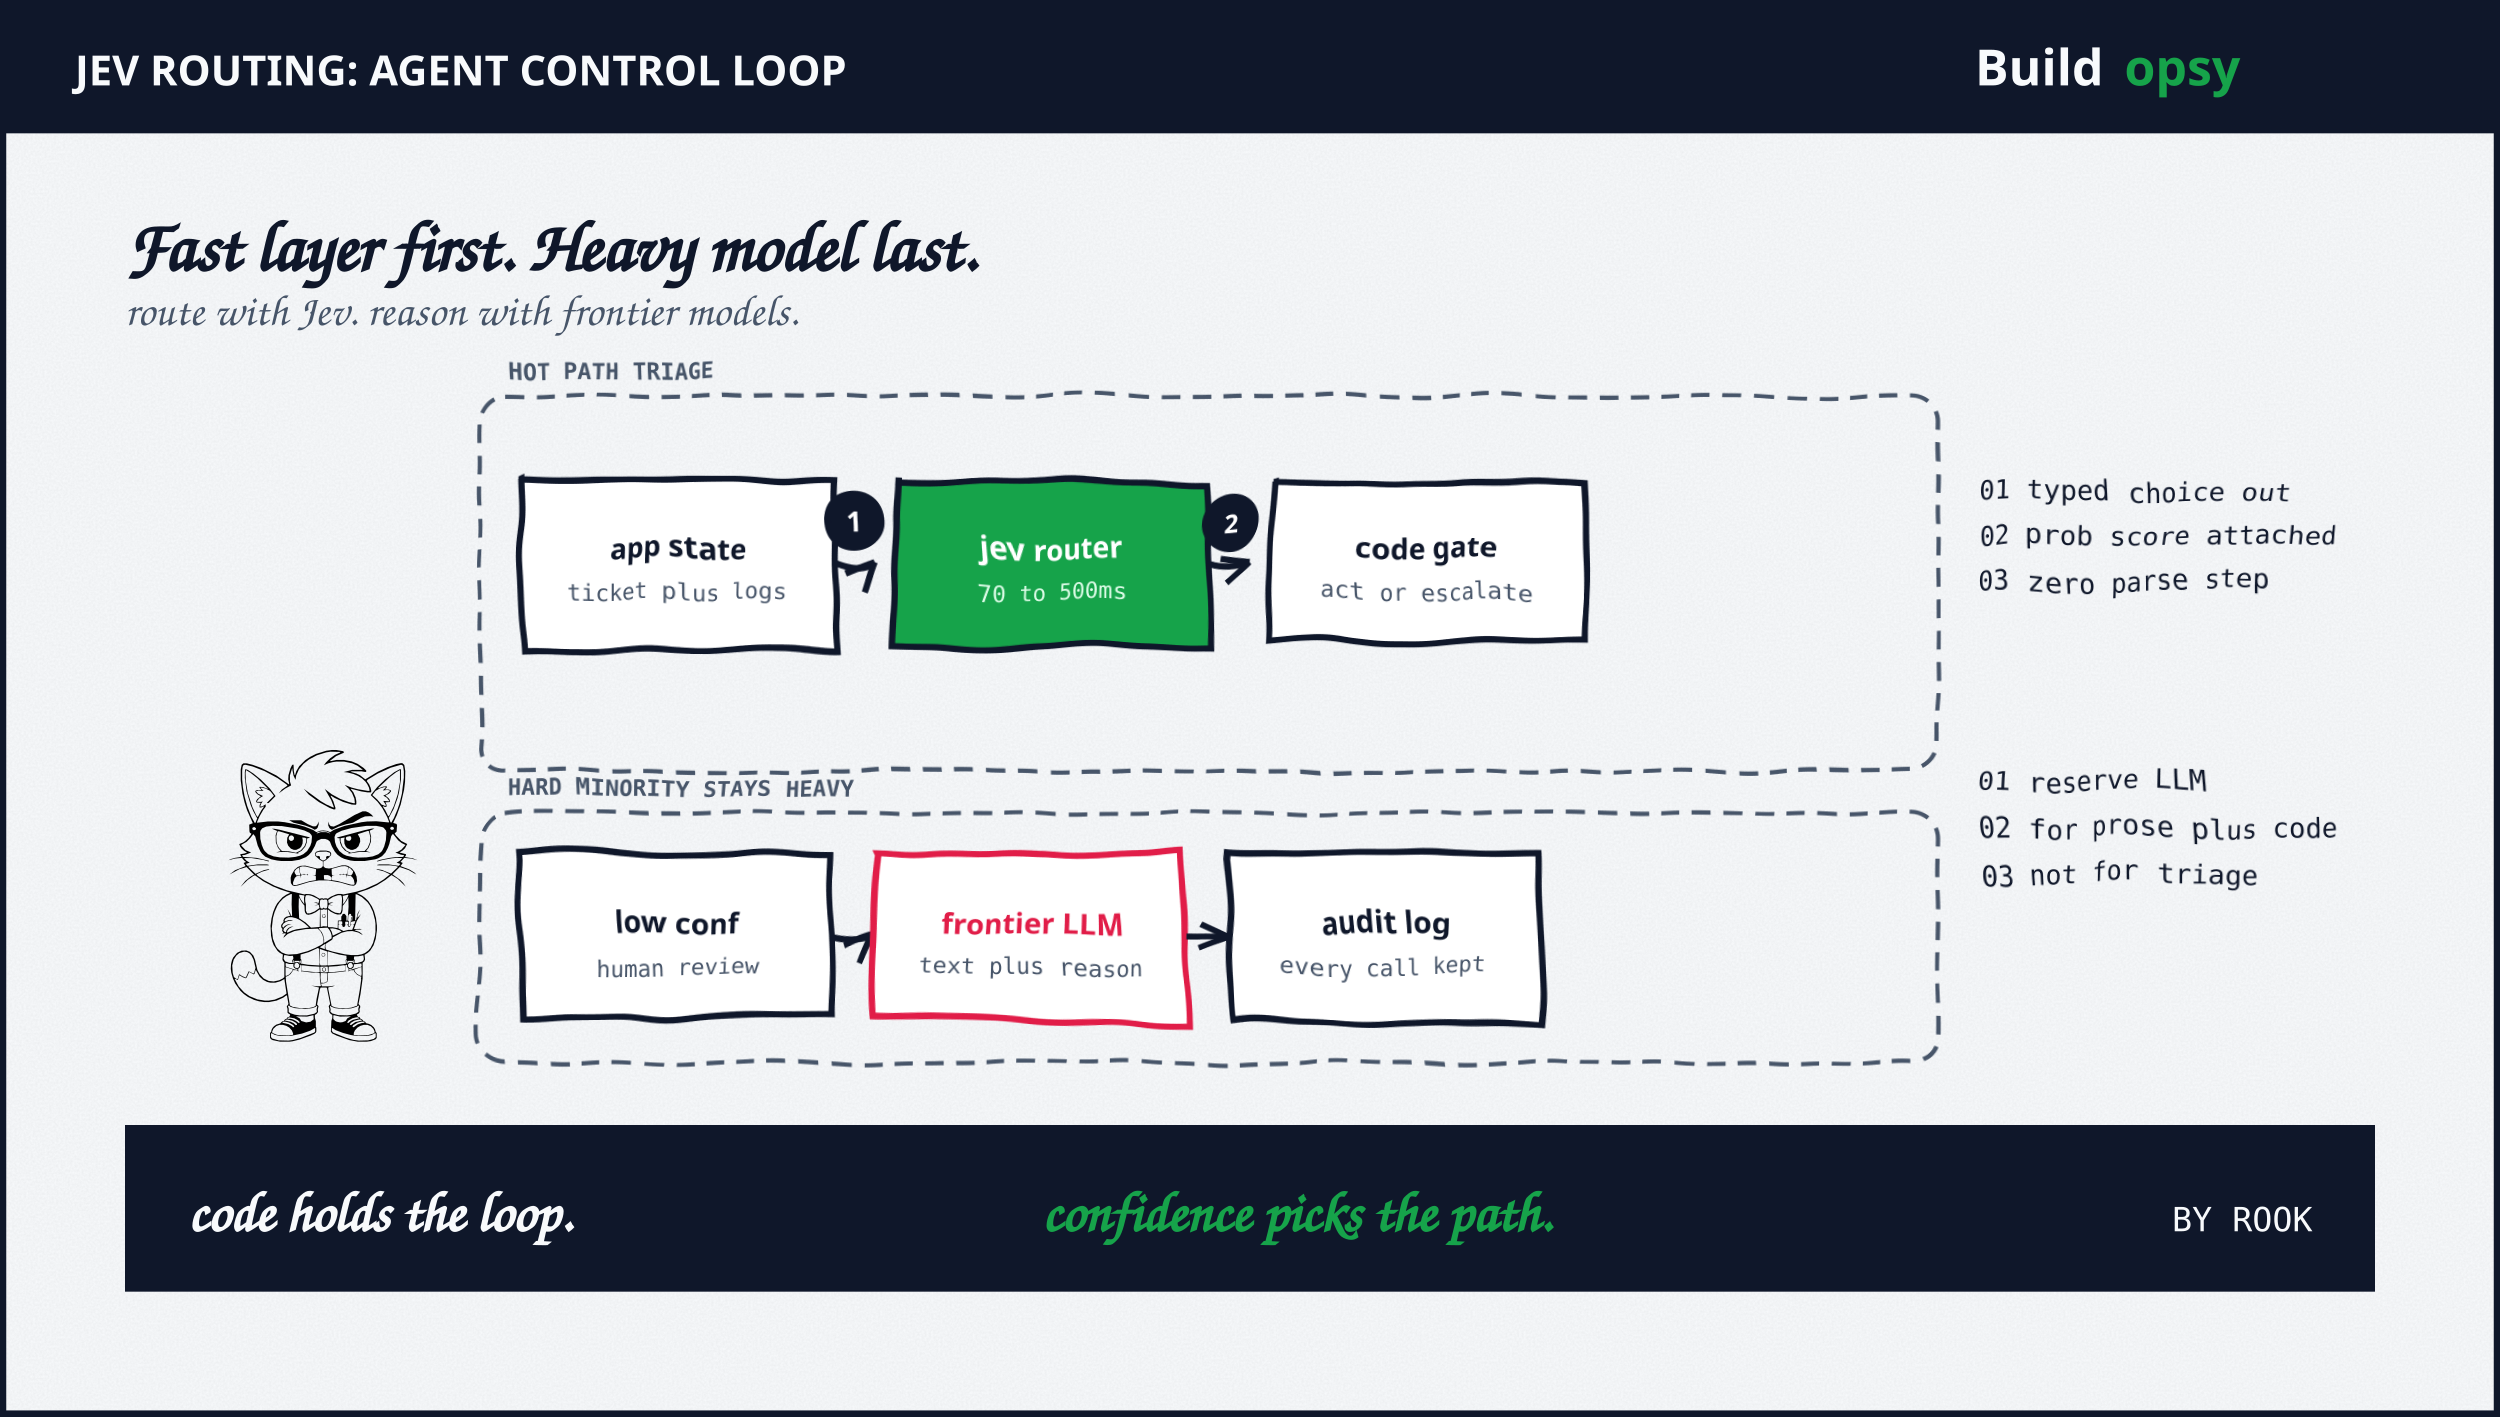
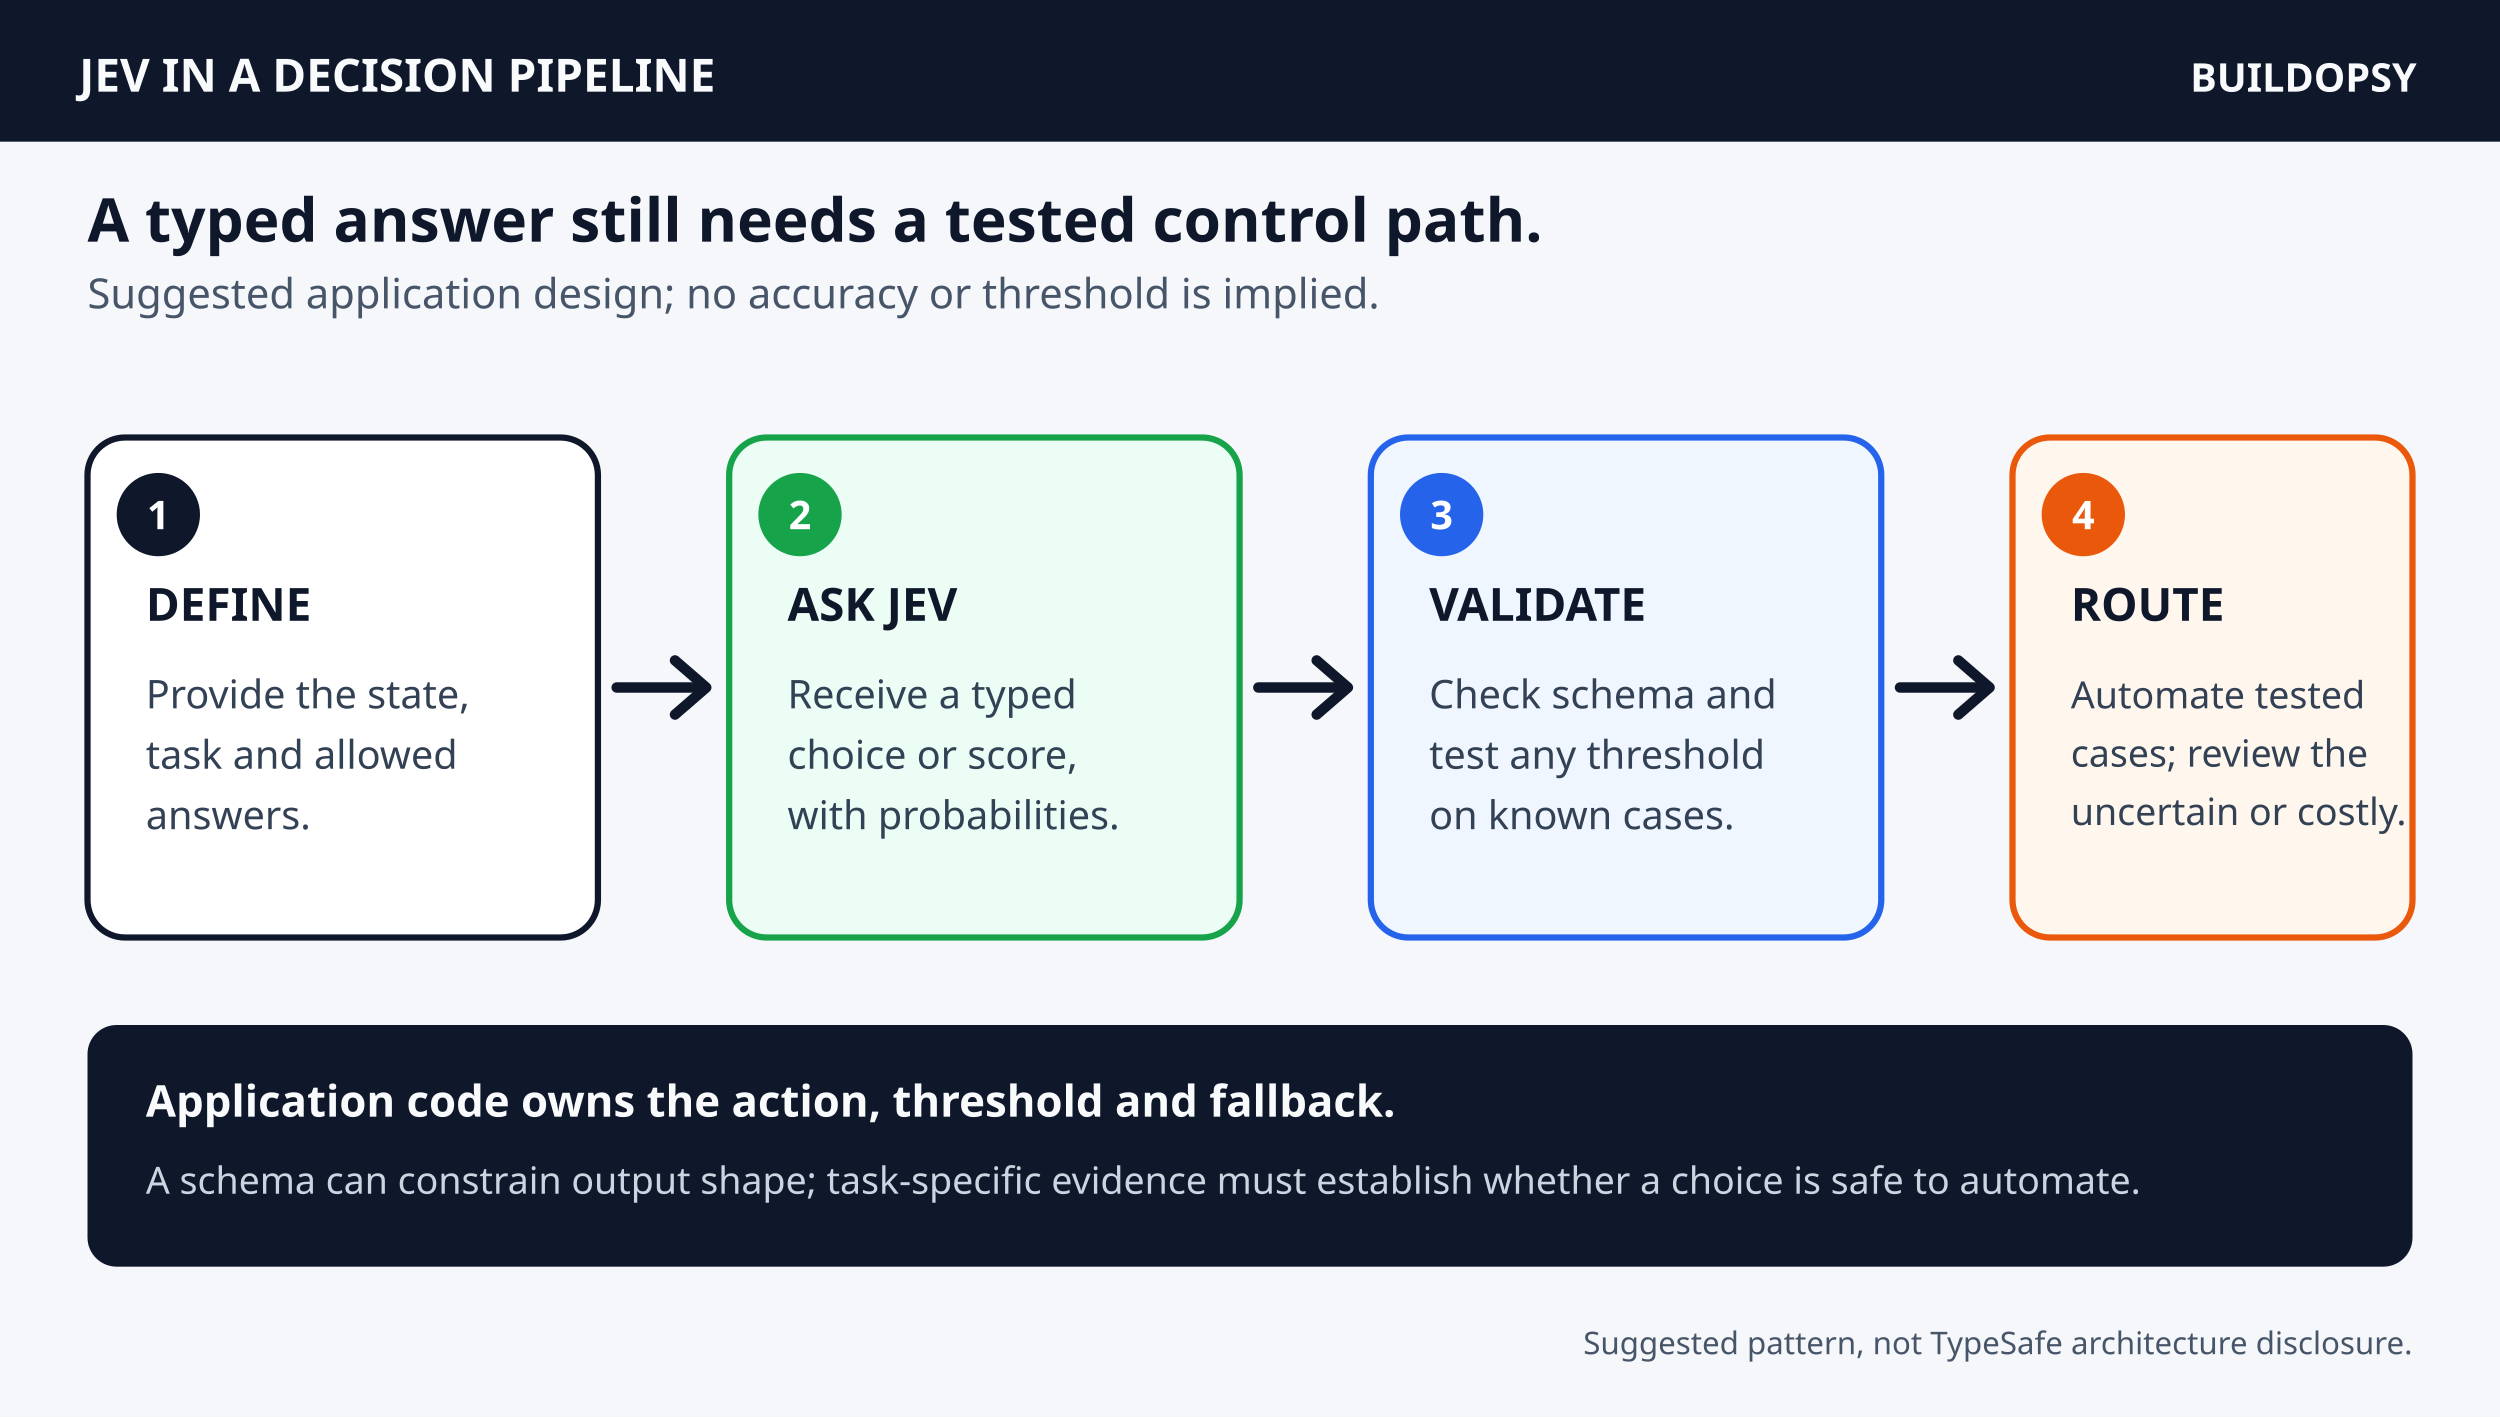
- <svg xmlns="http://www.w3.org/2000/svg" width="1200" height="680" viewBox="0 0 1200 680" role="img" aria-label="Sketched Jev agent routing architecture">
-   <defs>
-     <filter id="roughen" x="-10%" y="-10%" width="120%" height="120%">
-       <feTurbulence type="fractalNoise" baseFrequency="0.02" numOctaves="2" seed="92" result="n" />
-       <feDisplacementMap in="SourceGraphic" in2="n" scale="6" />
-     </filter>
-     <filter id="grain" x="0" y="0" width="100%" height="100%">
-       <feTurbulence type="fractalNoise" baseFrequency="0.9" numOctaves="2" seed="93" result="n" />
-       <feColorMatrix in="n" type="matrix" values="0 0 0 0 0 0 0 0 0 0 0 0 0 0 0 0 0 0 0.05 0" />
-     </filter>
-     <style>.flow{stroke-dasharray:12 9;animation:ants 0.9s linear infinite}@keyframes ants{to{stroke-dashoffset:-21}}.pulse{animation:pulse 1.8s ease-in-out infinite}@keyframes pulse{0%,100%{opacity:1}50%{opacity:.35}}@media (prefers-reduced-motion:reduce){.flow,.pulse{animation:none}}</style>
-   </defs>
-   <rect x="0" y="0" width="1200" height="680" fill="#f8fafc" />
-   <rect x="0" y="0" width="1200" height="680" fill="#f8fafc" filter="url(#grain)" />
-   <rect x="0" y="0" width="1200" height="680" fill="none" stroke="#0f172a" stroke-width="6" />
-   <rect x="0" y="0" width="1200" height="64" fill="#0f172a" />
-   <text x="36" y="41" font-family="Sora, 'Segoe UI', Verdana, sans-serif" font-size="20" font-weight="bold" fill="#f8fafc">JEV ROUTING: AGENT CONTROL LOOP</text>
-   <text x="948" y="41" font-family="Sora, 'Segoe UI', Verdana, sans-serif" font-size="24" font-weight="bold" fill="#f8fafc">Build<tspan dx="10" fill="#16a34a">opsy</tspan>
-   </text>
-   <text x="60" y="130" font-family="'Segoe Script','Segoe Print','Comic Sans MS','Chalkboard SE',cursive" font-size="34" font-weight="bold" fill="#0f172a">Fast layer first. Heavy model last.</text>
-   <text x="60" y="156" font-family="'Segoe Script','Segoe Print','Comic Sans MS','Chalkboard SE',cursive" font-size="21" font-style="italic" fill="#475569">route with Jev. reason with frontier models.</text>
-   <svg x="70" y="360" width="140" height="140" viewBox="0 0 100 100">
-     <g transform="translate(8.35,-2.08) scale(0.0831)">
-       <g id="cat-art" fill="#000" fill-rule="evenodd">
-         <path id="vector-1" d="" />
-         <path id="vector-2" d="" />
-         <path id="vector-3" d="" />
-         <path id="vector-4" d="" />
-         <path id="vector-5" d="" />
-         <path id="vector-6" d="" />
-         <path id="vector-7" d="" />
-         <path id="vector-8" d="" />
-         <path id="vector-9" d="" />
-         <path id="vector-10" d="M 633,922 L 627,926 L 626,933 L 631,939 L 638,939 L 643,934 L 643,928 L 639,923 Z M 633,924 L 637,924 L 641,928 L 640,935 L 635,938 L 628,933 L 629,927 Z" />
-         <path id="vector-11" d="M 630,862 L 625,867 L 625,873 L 628,877 L 633,878 L 639,874 L 640,868 L 636,863 Z M 630,864 L 634,864 L 638,868 L 638,872 L 634,876 L 630,876 L 626,872 L 626,868 Z" />
-         <path id="vector-12" d="M 629,704 L 626,710 L 627,714 L 632,718 L 638,717 L 641,714 L 640,705 L 637,703 Z M 632,704 L 637,705 L 640,709 L 636,716 L 632,716 L 628,712 L 628,708 Z" />
-         <path id="vector-13" d="M 497,552 L 498,574 L 504,583 L 512,586 L 527,584 L 573,570 L 614,563 L 653,563 L 703,572 L 740,583 L 756,585 L 762,583 L 767,578 L 771,565 L 769,547 L 761,528 L 750,514 L 735,504 L 725,501 L 708,501 L 669,512 L 655,514 L 641,512 L 636,509 L 632,504 L 632,485 L 642,480 L 656,468 L 664,458 L 664,451 L 661,446 L 656,443 L 643,440 L 618,440 L 602,445 L 597,452 L 599,462 L 617,478 L 630,485 L 630,504 L 625,510 L 618,513 L 606,514 L 557,502 L 538,503 L 526,508 L 513,519 L 500,541 Z M 634,543 L 636,541 L 650,541 L 658,544 L 665,550 L 665,560 L 663,562 L 635,559 Z M 531,510 L 533,526 L 537,539 L 535,541 L 521,543 L 514,533 L 513,525 L 521,516 Z M 736,509 L 743,513 L 755,526 L 752,536 L 746,543 L 730,539 Z M 602,518 L 600,541 L 588,542 L 598,543 L 601,546 L 601,562 L 576,566 L 521,582 L 510,582 L 507,580 L 507,571 L 514,553 L 521,546 L 537,542 L 539,555 L 539,546 L 542,541 L 562,539 L 565,541 L 566,545 L 566,541 L 570,540 L 566,538 L 566,535 L 564,539 L 554,538 L 552,535 L 550,539 L 541,540 L 537,534 L 534,524 L 534,508 L 546,505 L 560,506 L 600,516 Z M 666,517 L 668,515 L 705,505 L 721,504 L 732,507 L 734,509 L 733,521 L 730,533 L 726,539 L 716,538 L 714,535 L 712,538 L 702,538 L 701,535 L 701,537 L 697,539 L 700,540 L 701,545 L 701,541 L 703,539 L 723,540 L 727,543 L 727,554 L 729,542 L 746,545 L 753,552 L 758,561 L 761,578 L 758,581 L 747,581 L 692,566 L 667,562 L 666,555 L 668,544 L 680,542 L 670,542 L 667,539 Z M 600,453 L 604,448 L 613,445 L 644,444 L 659,449 L 661,457 L 656,464 L 652,462 L 646,463 L 643,467 L 644,474 L 636,480 L 629,481 L 618,474 L 618,466 L 615,463 L 609,462 L 606,464 L 601,459 Z" />
-         <path id="vector-14" d="M 420,350 L 441,359 L 435,377 L 436,407 L 445,429 L 456,442 L 437,448 L 453,446 L 485,446 L 531,453 L 526,450 L 542,441 L 557,424 L 564,405 L 565,390 L 576,387 L 574,385 L 451,354 L 430,350 Z M 498,377 L 506,379 L 511,386 L 510,394 L 503,400 L 496,400 L 489,393 L 490,383 Z M 443,361 L 448,360 L 491,373 L 483,387 L 482,407 L 487,420 L 498,432 L 510,437 L 520,437 L 535,430 L 541,423 L 546,411 L 547,397 L 545,386 L 556,387 L 562,390 L 561,404 L 554,422 L 539,439 L 519,449 L 490,443 L 461,442 L 449,429 L 443,418 L 439,405 L 438,380 Z" />
-         <path id="vector-15" d="M 843,349 L 833,349 L 805,355 L 689,386 L 689,388 L 700,390 L 699,395 L 701,408 L 708,425 L 721,440 L 739,450 L 733,453 L 778,446 L 813,446 L 828,448 L 808,442 L 819,428 L 828,404 L 829,383 L 823,358 Z M 743,380 L 747,386 L 747,392 L 744,397 L 739,400 L 729,398 L 725,392 L 725,386 L 729,383 Z M 820,360 L 826,386 L 824,406 L 815,428 L 802,442 L 774,443 L 746,449 L 728,441 L 711,423 L 703,402 L 703,389 L 720,386 L 718,395 L 719,412 L 724,423 L 730,430 L 745,437 L 754,437 L 767,432 L 777,422 L 784,403 L 783,389 L 774,372 L 815,359 Z" />
-         <path id="vector-16" d="M 491,315 L 509,325 L 558,337 L 582,346 L 596,354 L 603,351 L 608,346 L 613,331 L 611,320 L 609,330 L 603,338 L 599,340 L 589,340 L 568,331 L 541,315 Z" />
-         <path id="vector-17" d="M 838,300 L 831,292 L 819,283 L 807,278 L 794,278 L 761,293 L 697,331 L 675,341 L 662,339 L 656,332 L 653,320 L 652,336 L 657,347 L 664,353 L 668,354 L 695,341 L 727,331 L 754,325 L 787,306 L 804,299 L 826,298 Z" />
-         <path id="vector-18" d="M 959,80 L 953,79 L 933,83 L 896,96 L 856,115 L 805,146 L 783,129 L 768,122 L 744,115 L 750,113 L 789,113 L 806,116 L 809,114 L 809,110 L 798,99 L 773,82 L 749,72 L 717,66 L 686,66 L 662,71 L 659,70 L 685,50 L 715,37 L 717,34 L 714,30 L 686,25 L 667,25 L 644,28 L 602,41 L 578,53 L 557,67 L 532,92 L 520,113 L 515,129 L 513,127 L 510,111 L 509,86 L 506,85 L 502,89 L 496,101 L 488,129 L 487,146 L 491,165 L 490,167 L 438,130 L 376,99 L 340,86 L 316,80 L 302,80 L 295,86 L 291,105 L 291,151 L 298,204 L 307,242 L 317,273 L 341,327 L 326,333 L 327,361 L 329,367 L 335,370 L 333,375 L 323,388 L 309,401 L 300,407 L 285,413 L 289,424 L 295,432 L 305,441 L 317,448 L 307,452 L 290,455 L 289,457 L 294,466 L 268,470 L 250,475 L 240,480 L 267,473 L 296,470 L 305,481 L 313,487 L 303,491 L 311,504 L 268,521 L 244,539 L 285,517 L 315,508 L 346,539 L 331,548 L 310,565 L 290,590 L 320,561 L 344,544 L 350,542 L 383,566 L 424,588 L 453,600 L 496,614 L 479,622 L 463,633 L 442,657 L 434,671 L 425,693 L 418,720 L 414,750 L 416,791 L 421,814 L 427,830 L 443,854 L 451,861 L 465,869 L 463,888 L 465,895 L 471,902 L 471,962 L 464,968 L 450,975 L 427,980 L 407,978 L 386,968 L 369,950 L 360,933 L 350,890 L 343,873 L 329,858 L 314,852 L 294,853 L 276,862 L 260,881 L 255,892 L 251,908 L 250,928 L 252,944 L 259,968 L 268,988 L 290,1019 L 304,1032 L 321,1044 L 346,1056 L 367,1062 L 388,1065 L 408,1065 L 439,1059 L 466,1047 L 480,1037 L 482,1039 L 488,1073 L 481,1083 L 484,1093 L 484,1108 L 487,1112 L 493,1115 L 495,1119 L 491,1126 L 485,1127 L 481,1133 L 474,1136 L 469,1143 L 462,1145 L 454,1153 L 438,1158 L 428,1165 L 422,1172 L 418,1180 L 417,1187 L 412,1193 L 412,1213 L 417,1219 L 423,1222 L 456,1229 L 488,1229 L 504,1227 L 533,1220 L 580,1203 L 595,1196 L 601,1191 L 603,1186 L 603,1171 L 601,1167 L 601,1144 L 597,1130 L 597,1118 L 604,1114 L 610,1106 L 609,1095 L 612,1082 L 606,1075 L 618,1011 L 621,1005 L 645,1005 L 647,1008 L 660,1073 L 654,1082 L 657,1095 L 656,1106 L 662,1114 L 669,1118 L 669,1130 L 665,1143 L 663,1187 L 668,1194 L 686,1203 L 739,1222 L 777,1229 L 807,1229 L 828,1226 L 847,1219 L 852,1213 L 852,1193 L 848,1188 L 845,1177 L 840,1169 L 830,1160 L 820,1155 L 808,1152 L 804,1146 L 798,1144 L 791,1136 L 786,1135 L 782,1128 L 775,1126 L 770,1118 L 772,1115 L 777,1113 L 782,1106 L 781,1094 L 784,1087 L 784,1081 L 777,1073 L 785,1033 L 794,968 L 794,903 L 801,897 L 804,889 L 802,870 L 815,862 L 825,853 L 839,831 L 848,804 L 853,768 L 853,750 L 849,718 L 841,690 L 832,670 L 818,649 L 804,635 L 792,626 L 771,615 L 816,600 L 853,583 L 888,561 L 913,541 L 939,557 L 972,589 L 961,573 L 948,560 L 917,538 L 947,508 L 985,521 L 1016,539 L 1008,531 L 987,518 L 950,504 L 959,492 L 958,490 L 950,487 L 966,470 L 994,473 L 1021,480 L 1001,472 L 970,467 L 969,465 L 973,459 L 973,455 L 946,448 L 960,439 L 969,430 L 978,413 L 953,400 L 931,377 L 926,369 L 934,362 L 936,336 L 934,330 L 920,326 L 935,294 L 951,250 L 965,189 L 969,156 L 970,112 L 966,87 Z M 667,1173 L 669,1172 L 683,1181 L 712,1192 L 745,1201 L 770,1205 L 812,1205 L 831,1201 L 846,1193 L 848,1196 L 848,1210 L 840,1217 L 817,1223 L 778,1224 L 756,1221 L 725,1212 L 672,1191 L 667,1184 Z M 598,1173 L 598,1187 L 594,1191 L 538,1213 L 504,1222 L 488,1224 L 447,1223 L 420,1215 L 416,1209 L 416,1196 L 418,1193 L 431,1200 L 452,1205 L 496,1205 L 544,1195 L 578,1183 L 597,1172 Z M 843,1186 L 843,1191 L 838,1195 L 814,1202 L 776,1203 L 759,1201 L 757,1199 L 758,1191 L 762,1182 L 773,1170 L 785,1163 L 799,1159 L 814,1159 L 828,1165 L 838,1175 Z M 421,1186 L 426,1175 L 438,1164 L 451,1159 L 465,1159 L 479,1163 L 491,1170 L 502,1182 L 507,1194 L 507,1200 L 490,1203 L 451,1202 L 440,1200 L 423,1193 L 421,1191 Z M 803,1150 L 789,1152 L 774,1157 L 757,1169 L 752,1167 L 755,1161 L 773,1150 L 787,1146 L 798,1146 Z M 462,1150 L 467,1146 L 476,1146 L 491,1150 L 508,1160 L 512,1167 L 507,1169 L 502,1164 L 488,1156 Z M 792,1141 L 763,1148 L 746,1160 L 741,1158 L 745,1151 L 760,1142 L 779,1137 L 786,1137 Z M 473,1141 L 477,1138 L 484,1137 L 504,1142 L 518,1150 L 523,1155 L 523,1159 L 518,1160 L 509,1152 L 496,1146 Z M 780,1132 L 755,1138 L 745,1143 L 734,1152 L 730,1149 L 736,1141 L 752,1132 L 767,1128 L 775,1128 Z M 484,1132 L 490,1128 L 512,1132 L 527,1140 L 534,1147 L 534,1150 L 531,1152 L 519,1143 L 507,1137 L 496,1134 L 485,1134 Z M 673,1135 L 673,1121 L 675,1119 L 701,1125 L 746,1124 L 731,1132 L 724,1143 L 711,1148 L 701,1149 L 687,1146 L 681,1143 Z M 592,1136 L 579,1146 L 561,1149 L 541,1143 L 534,1132 L 519,1124 L 565,1125 L 591,1119 Z M 779,1082 L 776,1093 L 777,1105 L 767,1112 L 745,1118 L 730,1120 L 694,1119 L 669,1112 L 661,1105 L 662,1095 L 659,1083 L 662,1080 L 664,1084 L 680,1090 L 711,1094 L 747,1091 L 770,1084 L 776,1079 Z M 486,1082 L 490,1079 L 495,1084 L 514,1090 L 556,1094 L 586,1090 L 600,1085 L 605,1080 L 607,1083 L 604,1095 L 605,1106 L 595,1113 L 564,1120 L 534,1120 L 514,1117 L 496,1111 L 489,1106 L 489,1092 Z M 621,945 L 649,946 L 648,978 L 643,983 L 634,986 L 622,985 L 620,965 Z M 266,970 L 268,969 L 279,974 L 286,954 L 298,962 L 312,967 L 316,963 L 326,941 L 345,951 L 348,948 L 353,932 L 369,960 L 383,973 L 400,982 L 413,985 L 434,985 L 455,979 L 471,970 L 480,1030 L 463,1042 L 431,1055 L 406,1059 L 391,1059 L 360,1054 L 328,1041 L 305,1025 L 283,1001 Z M 505,930 L 506,932 L 504,936 L 491,951 L 480,957 L 476,956 L 476,921 Z M 789,920 L 790,947 L 789,956 L 785,957 L 771,949 L 763,940 L 759,931 Z M 619,921 L 621,919 L 650,919 L 651,940 L 649,942 L 638,943 L 620,942 Z M 722,914 L 722,934 L 719,936 L 676,941 L 653,941 L 654,919 L 688,917 L 715,913 Z M 543,916 L 545,913 L 577,917 L 616,919 L 617,941 L 602,942 L 545,936 L 543,934 Z M 728,911 L 730,913 L 730,920 L 736,927 L 736,940 L 739,935 L 749,933 L 752,938 L 751,933 L 756,932 L 760,940 L 771,952 L 789,961 L 787,966 L 788,972 L 782,1016 L 771,1080 L 747,1088 L 724,1091 L 705,1091 L 680,1087 L 666,1081 L 652,1010 L 653,1004 L 670,1001 L 680,997 L 658,1000 L 626,1000 L 622,989 L 638,987 L 648,982 L 651,974 L 651,946 L 653,944 L 682,943 L 722,938 L 723,942 L 723,913 Z M 537,911 L 542,913 L 542,942 L 544,938 L 582,943 L 614,944 L 617,946 L 618,978 L 622,999 L 609,1000 L 582,997 L 614,1005 L 604,1052 L 600,1081 L 590,1086 L 571,1090 L 541,1091 L 506,1085 L 494,1079 L 478,981 L 477,967 L 480,965 L 478,966 L 476,961 L 486,957 L 496,950 L 509,932 L 514,933 L 512,937 L 515,933 L 524,934 L 529,940 L 528,928 L 535,922 Z M 789,906 L 790,917 L 786,920 L 740,933 L 738,931 L 739,928 L 748,928 L 756,922 L 758,915 L 757,911 L 759,909 Z M 476,906 L 478,904 L 491,908 L 507,908 L 509,910 L 508,916 L 510,922 L 518,928 L 525,928 L 526,931 L 521,932 L 511,930 L 477,919 Z M 741,903 L 748,904 L 754,912 L 753,919 L 746,925 L 738,924 L 733,917 L 734,909 Z M 520,903 L 527,904 L 533,912 L 531,921 L 525,925 L 516,923 L 512,917 L 514,907 Z M 754,895 L 754,899 L 752,901 L 739,900 L 735,903 L 732,899 L 733,895 Z M 512,895 L 533,895 L 534,898 L 532,902 L 526,900 L 514,901 Z M 759,891 L 759,901 L 755,906 L 753,903 L 756,899 L 756,894 Z M 728,891 L 733,904 L 732,907 L 727,902 L 726,893 Z M 538,891 L 539,901 L 535,907 L 533,904 Z M 507,891 L 509,892 L 510,899 L 513,903 L 511,906 L 507,901 Z M 797,872 L 799,887 L 797,893 L 792,898 L 771,904 L 760,903 L 762,893 L 758,887 L 759,877 L 777,876 Z M 470,872 L 473,871 L 493,875 L 506,874 L 508,880 L 508,887 L 504,892 L 504,899 L 506,902 L 504,904 L 491,903 L 474,897 L 468,886 Z M 318,859 L 327,864 L 335,872 L 344,890 L 352,924 L 346,946 L 342,947 L 324,938 L 312,964 L 297,958 L 287,951 L 284,951 L 279,968 L 276,971 L 263,962 L 258,945 L 256,914 L 262,890 L 273,873 L 285,863 L 305,857 Z M 649,857 L 651,856 L 697,869 L 727,874 L 728,888 L 725,890 L 724,894 L 725,903 L 727,905 L 725,907 L 714,909 L 650,914 L 648,912 Z M 618,846 L 647,856 L 647,912 L 645,914 L 621,914 L 619,912 L 617,903 Z M 615,845 L 616,914 L 568,911 L 539,906 L 541,902 L 541,890 L 538,887 L 538,869 L 572,859 L 609,842 Z M 641,826 L 638,834 L 638,847 L 617,839 L 639,825 Z M 659,762 L 669,761 L 682,763 L 700,769 L 707,774 L 671,791 L 666,774 Z M 614,760 L 649,758 L 656,766 L 662,777 L 666,790 L 666,802 L 635,821 L 635,806 L 631,789 L 625,776 L 613,762 Z M 694,761 L 694,746 L 696,744 L 701,745 L 694,742 L 695,731 L 708,732 L 710,734 L 710,744 L 704,745 L 710,747 L 710,751 L 713,755 L 718,755 L 721,752 L 721,749 L 725,747 L 722,745 L 722,735 L 724,733 L 734,734 L 734,744 L 728,747 L 732,747 L 735,754 L 741,755 L 745,748 L 749,746 L 745,745 L 746,734 L 761,731 L 764,732 L 760,743 L 752,746 L 757,745 L 758,749 L 751,767 L 736,767 L 715,772 Z M 463,748 L 468,741 L 478,734 L 490,730 L 507,730 L 499,727 L 488,727 L 475,732 L 472,731 L 473,725 L 479,719 L 489,715 L 503,715 L 519,719 L 534,726 L 553,739 L 573,757 L 520,765 L 503,770 L 483,779 L 482,775 L 485,768 L 493,760 L 509,752 L 496,755 L 487,760 L 480,768 L 478,776 L 474,777 L 467,770 L 469,761 L 482,749 L 501,743 L 484,745 L 473,751 L 467,758 L 463,755 Z M 744,701 L 747,704 L 745,707 L 752,711 L 751,729 L 747,729 L 749,717 L 747,712 L 743,750 L 738,753 L 736,751 L 737,731 L 734,729 L 735,708 L 740,701 Z M 647,682 L 648,751 L 646,753 L 632,752 L 621,755 L 620,684 L 629,684 L 633,682 L 643,684 Z M 622,642 L 630,642 L 632,644 L 636,642 L 645,642 L 647,644 L 649,651 L 649,667 L 647,676 L 644,679 L 635,678 L 633,673 L 633,676 L 629,679 L 623,679 L 620,677 L 617,665 L 618,647 Z M 735,633 L 736,671 L 732,729 L 727,729 L 727,710 L 720,701 L 714,701 L 710,704 L 710,707 L 706,712 L 706,728 L 692,729 L 691,760 L 668,756 L 654,756 L 651,754 L 650,684 L 651,683 L 662,692 L 680,701 L 691,704 L 704,703 L 708,698 L 711,688 L 712,668 L 727,648 Z M 531,633 L 544,655 L 554,667 L 555,689 L 557,696 L 562,703 L 570,705 L 584,702 L 601,694 L 616,683 L 618,684 L 617,755 L 581,758 L 559,737 L 532,719 L 530,672 Z M 693,624 L 704,624 L 707,627 L 709,637 L 707,683 L 704,694 L 700,699 L 681,696 L 667,689 L 651,677 L 654,664 L 672,667 L 656,662 L 655,660 L 674,654 L 663,654 L 654,657 L 652,644 L 672,631 Z M 562,624 L 572,624 L 584,627 L 607,638 L 615,644 L 612,657 L 604,654 L 592,654 L 611,659 L 611,662 L 594,667 L 613,664 L 616,677 L 596,691 L 576,699 L 565,699 L 560,688 L 560,662 L 557,649 L 557,635 L 559,627 Z M 734,622 L 735,625 L 731,635 L 721,652 L 712,662 L 714,647 L 712,627 Z M 532,622 L 552,625 L 554,627 L 552,635 L 553,661 L 538,640 L 533,629 Z M 791,632 L 814,653 L 824,667 L 836,692 L 845,726 L 847,742 L 847,775 L 845,791 L 837,821 L 827,841 L 818,852 L 803,863 L 790,868 L 774,871 L 746,871 L 721,868 L 671,857 L 642,848 L 640,835 L 643,824 L 666,809 L 670,805 L 671,798 L 707,779 L 730,773 L 752,772 L 776,778 L 795,789 L 788,781 L 779,775 L 761,769 L 768,766 L 790,766 L 796,768 L 783,763 L 758,764 L 770,730 L 787,702 L 773,717 L 772,714 L 776,700 L 783,683 L 774,698 L 767,726 L 763,729 L 765,620 L 771,621 Z M 499,619 L 502,620 L 501,662 L 503,709 L 498,709 L 496,701 L 484,681 L 495,709 L 479,713 L 471,719 L 467,728 L 468,734 L 458,747 L 458,756 L 463,763 L 462,771 L 467,779 L 461,784 L 470,781 L 478,783 L 470,792 L 467,800 L 485,784 L 513,772 L 559,764 L 609,762 L 620,773 L 628,788 L 632,802 L 633,818 L 632,822 L 623,829 L 598,842 L 567,855 L 523,867 L 488,869 L 477,867 L 460,860 L 443,845 L 436,835 L 424,804 L 419,762 L 424,718 L 431,693 L 442,668 L 451,654 L 465,639 L 480,628 Z M 971,417 L 954,436 L 939,445 L 929,448 L 952,457 L 964,459 L 965,461 L 961,466 L 930,467 L 906,470 L 867,478 L 853,483 L 855,485 L 876,479 L 914,472 L 934,470 L 958,471 L 946,483 L 934,490 L 950,495 L 943,503 L 901,497 L 863,497 L 854,499 L 855,501 L 910,501 L 932,504 L 940,507 L 911,535 L 874,520 L 852,516 L 852,518 L 882,526 L 907,538 L 881,559 L 854,576 L 803,599 L 767,610 L 714,621 L 706,619 L 692,619 L 684,621 L 663,630 L 650,639 L 645,637 L 637,637 L 633,639 L 630,637 L 622,637 L 617,639 L 593,625 L 578,620 L 560,619 L 554,621 L 482,604 L 431,585 L 389,563 L 361,544 L 356,538 L 379,527 L 407,519 L 409,516 L 386,521 L 352,536 L 322,507 L 325,505 L 354,501 L 406,501 L 407,499 L 399,497 L 362,497 L 319,503 L 312,495 L 328,490 L 315,482 L 305,471 L 337,471 L 385,479 L 406,485 L 408,482 L 356,470 L 301,466 L 297,461 L 298,459 L 308,458 L 334,448 L 311,438 L 293,419 L 294,416 L 315,404 L 330,389 L 343,372 L 351,382 L 361,419 L 372,443 L 379,453 L 392,465 L 417,476 L 441,481 L 458,483 L 502,483 L 533,478 L 560,467 L 571,459 L 583,446 L 597,421 L 604,403 L 608,399 L 623,392 L 640,392 L 651,396 L 659,403 L 667,423 L 679,444 L 690,457 L 705,468 L 718,474 L 744,481 L 760,483 L 803,483 L 846,476 L 858,472 L 874,463 L 888,448 L 898,429 L 904,413 L 912,380 L 919,371 L 941,398 L 955,409 Z M 604,368 L 609,364 L 626,360 L 645,361 L 660,368 L 658,369 L 644,364 L 621,364 L 606,369 Z M 339,347 L 342,344 L 348,343 L 354,348 L 354,351 L 351,355 L 344,356 L 339,352 Z M 908,346 L 913,342 L 918,342 L 923,346 L 923,350 L 921,353 L 914,355 L 908,351 Z M 890,357 L 892,365 L 890,397 L 883,423 L 876,438 L 871,445 L 859,455 L 836,464 L 810,468 L 775,469 L 753,467 L 727,461 L 714,455 L 698,442 L 686,423 L 680,405 L 678,384 L 682,373 L 687,368 L 708,358 L 748,347 L 810,338 L 850,338 L 875,343 L 881,346 Z M 373,357 L 380,348 L 396,341 L 422,338 L 461,339 L 524,349 L 553,357 L 575,367 L 583,376 L 585,383 L 583,406 L 578,421 L 565,442 L 549,455 L 536,461 L 517,466 L 489,469 L 452,468 L 427,464 L 404,455 L 390,442 L 385,434 L 378,417 L 372,392 L 371,364 Z M 884,178 L 890,179 L 877,192 L 895,190 L 903,191 L 908,194 L 894,207 L 879,213 L 894,222 L 904,235 L 903,237 L 879,235 L 889,250 L 889,257 L 872,250 L 854,229 L 834,211 L 847,194 L 866,183 Z M 948,108 L 948,157 L 939,207 L 923,256 L 905,294 L 900,299 L 887,273 L 877,258 L 879,257 L 886,260 L 892,260 L 893,252 L 888,241 L 904,240 L 907,238 L 906,231 L 901,224 L 888,213 L 903,205 L 911,196 L 911,192 L 902,188 L 888,188 L 887,187 L 894,179 L 894,176 L 892,175 L 879,176 L 860,183 L 858,182 L 907,136 L 932,117 Z M 313,108 L 331,119 L 359,141 L 403,184 L 401,185 L 383,178 L 369,177 L 368,180 L 376,189 L 375,190 L 359,190 L 351,194 L 352,199 L 359,207 L 374,216 L 359,228 L 355,235 L 355,240 L 359,242 L 374,243 L 369,252 L 369,262 L 376,262 L 385,258 L 387,259 L 376,274 L 361,302 L 355,294 L 339,260 L 320,201 L 312,152 L 311,119 Z M 961,92 L 964,113 L 964,139 L 956,205 L 946,246 L 938,270 L 923,306 L 912,325 L 909,323 L 902,305 L 922,268 L 938,224 L 944,201 L 952,147 L 952,108 L 950,103 L 924,117 L 887,146 L 854,178 L 828,210 L 828,212 L 855,238 L 875,264 L 895,301 L 903,321 L 902,324 L 850,319 L 813,320 L 789,323 L 720,338 L 676,354 L 660,364 L 648,359 L 632,357 L 620,358 L 603,364 L 590,355 L 554,341 L 525,333 L 473,323 L 446,320 L 402,320 L 359,325 L 358,323 L 369,298 L 384,272 L 394,259 L 394,249 L 379,258 L 371,258 L 376,245 L 382,237 L 375,239 L 359,239 L 358,236 L 368,224 L 383,215 L 362,205 L 354,195 L 365,192 L 385,194 L 372,181 L 378,180 L 393,184 L 409,192 L 415,197 L 428,214 L 398,244 L 406,244 L 434,216 L 434,214 L 411,184 L 374,147 L 343,122 L 320,107 L 310,104 L 308,116 L 308,140 L 315,195 L 332,252 L 343,278 L 359,307 L 352,325 L 349,326 L 335,301 L 318,257 L 307,217 L 300,178 L 297,146 L 297,110 L 299,94 L 303,87 L 311,86 L 340,93 L 389,112 L 443,141 L 480,167 L 484,172 L 461,188 L 448,204 L 475,184 L 499,171 L 494,155 L 494,130 L 503,101 L 505,103 L 504,106 L 509,131 L 517,148 L 520,130 L 531,105 L 550,82 L 573,64 L 605,47 L 643,35 L 662,32 L 701,33 L 702,34 L 700,36 L 680,45 L 659,60 L 642,77 L 634,88 L 652,80 L 671,75 L 685,73 L 718,73 L 751,80 L 773,90 L 795,107 L 751,107 L 716,116 L 733,118 L 756,124 L 775,132 L 791,142 L 805,155 L 813,166 L 820,180 L 823,193 L 817,194 L 775,187 L 748,180 L 720,169 L 736,184 L 750,202 L 760,226 L 762,244 L 759,245 L 737,240 L 702,227 L 667,208 L 638,186 L 664,231 L 675,260 L 674,263 L 645,250 L 621,236 L 551,185 L 572,209 L 614,240 L 658,264 L 674,270 L 681,270 L 682,264 L 673,236 L 662,215 L 663,213 L 679,223 L 713,239 L 749,250 L 766,251 L 768,248 L 768,236 L 765,221 L 756,200 L 745,186 L 746,185 L 789,196 L 815,200 L 828,200 L 830,195 L 827,181 L 821,167 L 811,153 L 814,148 L 857,122 L 910,98 L 952,86 L 957,87 Z" />
-       </g>
+ <svg xmlns="http://www.w3.org/2000/svg" width="1200" height="680" viewBox="0 0 1200 680" role="img" aria-labelledby="title desc">
+   <style>.mobile-view{display:none}@media(max-width:600px){.mobile-view{display:inline}}</style>
+   <rect width="1200" height="680" fill="#f5f7fa" />
+   <rect width="1200" height="68" fill="#0f172a" />
+   <text x="38" y="44" fill="#f8fafc" font-family="Sora, Segoe UI, sans-serif" font-size="22" font-weight="700">JEV IN A DECISION PIPELINE</text>
+   <text x="1160" y="44" text-anchor="end" fill="#f8fafc" font-family="Sora, Segoe UI, sans-serif" font-size="19" font-weight="700">BUILDOPSY</text>
+   <text x="42" y="116" fill="#0f172a" font-family="Sora, Segoe UI, sans-serif" font-size="29" font-weight="700">A typed answer still needs a tested control path.</text>
+   <text x="42" y="148" fill="#475569" font-family="Montserrat, Segoe UI, sans-serif" font-size="20">Suggested application design; no accuracy or threshold is implied.</text>
+   <g font-family="Montserrat, Segoe UI, sans-serif">
+     <rect x="42" y="210" width="245" height="240" rx="18" fill="#ffffff" stroke="#0f172a" stroke-width="3" />
+     <circle cx="76" cy="247" r="20" fill="#0f172a" />
+     <text x="76" y="254" text-anchor="middle" fill="#ffffff" font-size="19" font-weight="700">1</text>
+     <text x="70" y="298" fill="#0f172a" font-family="Sora, Segoe UI, sans-serif" font-size="22" font-weight="700">DEFINE</text>
+     <text x="70" y="340" fill="#334155" font-size="19">Provide the state,</text>
+     <text x="70" y="369" fill="#334155" font-size="19">task and allowed</text>
+     <text x="70" y="398" fill="#334155" font-size="19">answers.</text>
+     <path d="M296 330h38" stroke="#0f172a" stroke-width="5" stroke-linecap="round" />
+     <path d="m324 317 15 13-15 13" fill="none" stroke="#0f172a" stroke-width="5" stroke-linecap="round" stroke-linejoin="round" />
+     <rect x="350" y="210" width="245" height="240" rx="18" fill="#ecfdf5" stroke="#16a34a" stroke-width="3" />
+     <circle cx="384" cy="247" r="20" fill="#16a34a" />
+     <text x="384" y="254" text-anchor="middle" fill="#ffffff" font-size="19" font-weight="700">2</text>
+     <text x="378" y="298" fill="#0f172a" font-family="Sora, Segoe UI, sans-serif" font-size="22" font-weight="700">ASK JEV</text>
+     <text x="378" y="340" fill="#334155" font-size="19">Receive a typed</text>
+     <text x="378" y="369" fill="#334155" font-size="19">choice or score,</text>
+     <text x="378" y="398" fill="#334155" font-size="19">with probabilities.</text>
+     <path d="M604 330h38" stroke="#0f172a" stroke-width="5" stroke-linecap="round" />
+     <path d="m632 317 15 13-15 13" fill="none" stroke="#0f172a" stroke-width="5" stroke-linecap="round" stroke-linejoin="round" />
+     <rect x="658" y="210" width="245" height="240" rx="18" fill="#eff6ff" stroke="#2563eb" stroke-width="3" />
+     <circle cx="692" cy="247" r="20" fill="#2563eb" />
+     <text x="692" y="254" text-anchor="middle" fill="#ffffff" font-size="19" font-weight="700">3</text>
+     <text x="686" y="298" fill="#0f172a" font-family="Sora, Segoe UI, sans-serif" font-size="22" font-weight="700">VALIDATE</text>
+     <text x="686" y="340" fill="#334155" font-size="19">Check schema and</text>
+     <text x="686" y="369" fill="#334155" font-size="19">test any threshold</text>
+     <text x="686" y="398" fill="#334155" font-size="19">on known cases.</text>
+     <path d="M912 330h38" stroke="#0f172a" stroke-width="5" stroke-linecap="round" />
+     <path d="m940 317 15 13-15 13" fill="none" stroke="#0f172a" stroke-width="5" stroke-linecap="round" stroke-linejoin="round" />
+     <rect x="966" y="210" width="192" height="240" rx="18" fill="#fff7ed" stroke="#ea580c" stroke-width="3" />
+     <circle cx="1000" cy="247" r="20" fill="#ea580c" />
+     <text x="1000" y="254" text-anchor="middle" fill="#ffffff" font-size="19" font-weight="700">4</text>
+     <text x="994" y="298" fill="#0f172a" font-family="Sora, Segoe UI, sans-serif" font-size="22" font-weight="700">ROUTE</text>
+     <text x="994" y="340" fill="#334155" font-size="18">Automate tested</text>
+     <text x="994" y="368" fill="#334155" font-size="18">cases; review the</text>
+     <text x="994" y="396" fill="#334155" font-size="18">uncertain or costly.</text>
+   </g>
+   <rect x="42" y="492" width="1116" height="116" rx="14" fill="#0f172a" />
+   <text x="70" y="536" fill="#f8fafc" font-family="Sora, Segoe UI, sans-serif" font-size="21" font-weight="700">Application code owns the action, threshold and fallback.</text>
+   <text x="70" y="573" fill="#cbd5e1" font-family="Montserrat, Segoe UI, sans-serif" font-size="18">A schema can constrain output shape; task-specific evidence must establish whether a choice is safe to automate.</text>
+   <text x="1158" y="650" text-anchor="end" fill="#475569" font-family="Montserrat, Segoe UI, sans-serif" font-size="15">Suggested pattern, not TypeSafe architecture disclosure.</text>
+   <g class="mobile-view">
+     <rect width="1200" height="680" fill="#f5f7fa" />
+     <rect width="1200" height="68" fill="#0f172a" />
+     <text x="38" y="44" fill="#f8fafc" font-family="Sora, Segoe UI, sans-serif" font-size="22" font-weight="700">JEV IN A DECISION PIPELINE</text>
+     <text x="42" y="126" fill="#0f172a" font-family="Sora, Segoe UI, sans-serif" font-size="40" font-weight="700">Test the task before routing.</text>
+     <g font-family="Sora, Segoe UI, sans-serif" font-size="56" font-weight="700" text-anchor="middle">
+       <rect x="42" y="226" width="245" height="174" rx="18" fill="#ffffff" stroke="#0f172a" stroke-width="4" />
+       <text x="164" y="321" fill="#0f172a">TASK</text>
+       <path d="M296 313h38" stroke="#0f172a" stroke-width="6" stroke-linecap="round" />
+       <path d="m323 297 18 16-18 16" fill="none" stroke="#0f172a" stroke-width="6" stroke-linecap="round" stroke-linejoin="round" />
+       <rect x="350" y="226" width="245" height="174" rx="18" fill="#ecfdf5" stroke="#16a34a" stroke-width="4" />
+       <text x="472" y="321" fill="#0f172a">JEV</text>
+       <path d="M604 313h38" stroke="#0f172a" stroke-width="6" stroke-linecap="round" />
+       <path d="m631 297 18 16-18 16" fill="none" stroke="#0f172a" stroke-width="6" stroke-linecap="round" stroke-linejoin="round" />
+       <rect x="658" y="226" width="245" height="174" rx="18" fill="#eff6ff" stroke="#2563eb" stroke-width="4" />
+       <text x="780" y="321" fill="#0f172a">CHECK</text>
+       <path d="M912 313h38" stroke="#0f172a" stroke-width="6" stroke-linecap="round" />
+       <path d="m939 297 18 16-18 16" fill="none" stroke="#0f172a" stroke-width="6" stroke-linecap="round" stroke-linejoin="round" />
+       <rect x="966" y="226" width="192" height="174" rx="18" fill="#fff7ed" stroke="#ea580c" stroke-width="4" />
+       <text x="1062" y="321" fill="#0f172a">ROUTE</text>
    </g>
-   </svg>
-   <g filter="url(#roughen)">
-     <rect x="230" y="190" width="700" height="180" fill="none" stroke="#475569" stroke-width="2" stroke-dasharray="9 6" rx="12" />
-     <text x="244" y="182" font-family="monospace" font-size="11" font-weight="bold" fill="#475569">HOT PATH TRIAGE</text>
-     <path d="M249.6,230.3 L400.3,230.4 L401.5,312.3 L250.9,311.5 L250.4,229.9 Z" fill="#ffffff" stroke="#0f172a" stroke-width="3" />
-     <text x="325" y="268" text-anchor="middle" font-family="Sora, 'Segoe UI', Verdana, sans-serif" font-size="14" font-weight="bold" fill="#0f172a">app state</text>
-     <text x="325" y="288" text-anchor="middle" font-family="monospace" font-size="11" fill="#475569">ticket plus logs</text>
-     <path d="M400.0,270.0 Q414.1,276.0 420.0,270.0" fill="none" stroke="#0f172a" stroke-width="3" />
-     <line x1="420.0" y1="270.0" x2="414.7" y2="284.0" stroke="#0f172a" stroke-width="3" />
-     <line x1="420.0" y1="270.0" x2="406.0" y2="275.4" stroke="#0f172a" stroke-width="3" />
-     <circle cx="410" cy="250" r="13" fill="#0f172a" stroke="#0f172a" stroke-width="3" />
-     <text x="410" y="255" text-anchor="middle" font-family="Sora, 'Segoe UI', Verdana, sans-serif" font-size="13" font-weight="bold" fill="#ffffff">1</text>
-     <path d="M430.4,230.7 L577.8,231.8 L580.7,310.7 L428.3,310.4 L430.5,228.3 Z" fill="#16a34a" stroke="#0f172a" stroke-width="3" />
-     <text x="505" y="268" text-anchor="middle" font-family="Sora, 'Segoe UI', Verdana, sans-serif" font-size="14" font-weight="bold" fill="#ffffff">jev router</text>
-     <text x="505" y="288" text-anchor="middle" font-family="monospace" font-size="11" fill="#dcfce7">70 to 500ms</text>
-     <path d="M580.0,270.0 Q588.9,272.9 600.0,270.0" fill="none" stroke="#0f172a" stroke-width="3" />
-     <line x1="600.0" y1="270.0" x2="588.3" y2="279.4" stroke="#0f172a" stroke-width="3" />
-     <line x1="600.0" y1="270.0" x2="585.2" y2="267.6" stroke="#0f172a" stroke-width="3" />
-     <circle cx="590" cy="250" r="13" fill="#0f172a" stroke="#0f172a" stroke-width="3" />
-     <text x="590" y="255" text-anchor="middle" font-family="Sora, 'Segoe UI', Verdana, sans-serif" font-size="13" font-weight="bold" fill="#ffffff">2</text>
-     <path d="M611.4,231.1 L760.9,232.3 L761.5,307.8 L609.3,307.7 L612.0,230.9 Z" fill="#ffffff" stroke="#0f172a" stroke-width="3" />
-     <text x="685" y="268" text-anchor="middle" font-family="Sora, 'Segoe UI', Verdana, sans-serif" font-size="14" font-weight="bold" fill="#0f172a">code gate</text>
-     <text x="685" y="288" text-anchor="middle" font-family="monospace" font-size="11" fill="#475569">act or escalate</text>
-     <rect x="230" y="390" width="700" height="120" fill="none" stroke="#475569" stroke-width="2" stroke-dasharray="9 6" rx="12" />
-     <text x="244" y="382" font-family="monospace" font-size="11" font-weight="bold" fill="#475569">HARD MINORITY STAYS HEAVY</text>
-     <path d="M248.6,408.4 L398.6,410.5 L399.9,487.5 L250.8,488.9 L248.9,412.5 Z" fill="#ffffff" stroke="#0f172a" stroke-width="3" />
-     <text x="325" y="448" text-anchor="middle" font-family="Sora, 'Segoe UI', Verdana, sans-serif" font-size="14" font-weight="bold" fill="#0f172a">low conf</text>
-     <text x="325" y="468" text-anchor="middle" font-family="monospace" font-size="11" fill="#475569">human review</text>
-     <path d="M400.0,450.0 Q414.8,454.5 420.0,450.0" fill="none" stroke="#0f172a" stroke-width="3" />
-     <line x1="420.0" y1="450.0" x2="413.7" y2="463.6" stroke="#0f172a" stroke-width="3" />
-     <line x1="420.0" y1="450.0" x2="405.7" y2="454.4" stroke="#0f172a" stroke-width="3" />
-     <path d="M421.9,410.3 L567.8,409.4 L570.5,492.2 L419.1,487.9 L422.3,411.1 Z" fill="#ffffff" stroke="#e11d48" stroke-width="3" />
-     <text x="495" y="448" text-anchor="middle" font-family="Sora, 'Segoe UI', Verdana, sans-serif" font-size="14" font-weight="bold" fill="#e11d48">frontier LLM</text>
-     <text x="495" y="468" text-anchor="middle" font-family="monospace" font-size="11" fill="#475569">text plus reason</text>
-     <path d="M570.0,450.0 Q584.1,449.9 590.0,450.0" fill="none" stroke="#0f172a" stroke-width="3" />
-     <line x1="590.0" y1="450.0" x2="576.2" y2="455.8" stroke="#0f172a" stroke-width="3" />
-     <line x1="590.0" y1="450.0" x2="576.4" y2="443.6" stroke="#0f172a" stroke-width="3" />
-     <path d="M589.0,409.1 L738.2,409.3 L740.3,492.3 L592.3,489.9 L588.6,412.3 Z" fill="#ffffff" stroke="#0f172a" stroke-width="3" />
-     <text x="665" y="448" text-anchor="middle" font-family="Sora, 'Segoe UI', Verdana, sans-serif" font-size="14" font-weight="bold" fill="#0f172a">audit log</text>
-     <text x="665" y="468" text-anchor="middle" font-family="monospace" font-size="11" fill="#475569">every call kept</text>
-     <text x="950" y="240" font-family="monospace" font-size="13" fill="#0f172a">01  typed choice out</text>
-     <text x="950" y="262" font-family="monospace" font-size="13" fill="#0f172a">02  prob score attached</text>
-     <text x="950" y="284" font-family="monospace" font-size="13" fill="#0f172a">03  zero parse step</text>
-     <text x="950" y="380" font-family="monospace" font-size="13" fill="#0f172a">01  reserve LLM</text>
-     <text x="950" y="402" font-family="monospace" font-size="13" fill="#0f172a">02  for prose plus code</text>
-     <text x="950" y="424" font-family="monospace" font-size="13" fill="#0f172a">03  not for triage</text>
+     <rect x="42" y="500" width="1116" height="108" rx="14" fill="#0f172a" />
+     <text x="70" y="570" fill="#f8fafc" font-family="Sora, Segoe UI, sans-serif" font-size="48" font-weight="700">CODE CHECKS · HUMAN FALLBACK</text>
  </g>
-   <rect x="60" y="540" width="1080" height="80" fill="#0f172a" />
-   <text x="90" y="591" font-family="'Segoe Script','Segoe Print','Comic Sans MS','Chalkboard SE',cursive" font-size="27" font-weight="bold" fill="#f8fafc">code holds the loop.</text>
-   <text x="500" y="591" font-family="'Segoe Script','Segoe Print','Comic Sans MS','Chalkboard SE',cursive" font-size="27" font-weight="bold" fill="#16a34a">confidence picks the path.</text>
-   <text x="1110" y="591" text-anchor="end" font-family="monospace" font-size="16" fill="#f8fafc">BY ROOK</text>
</svg>
